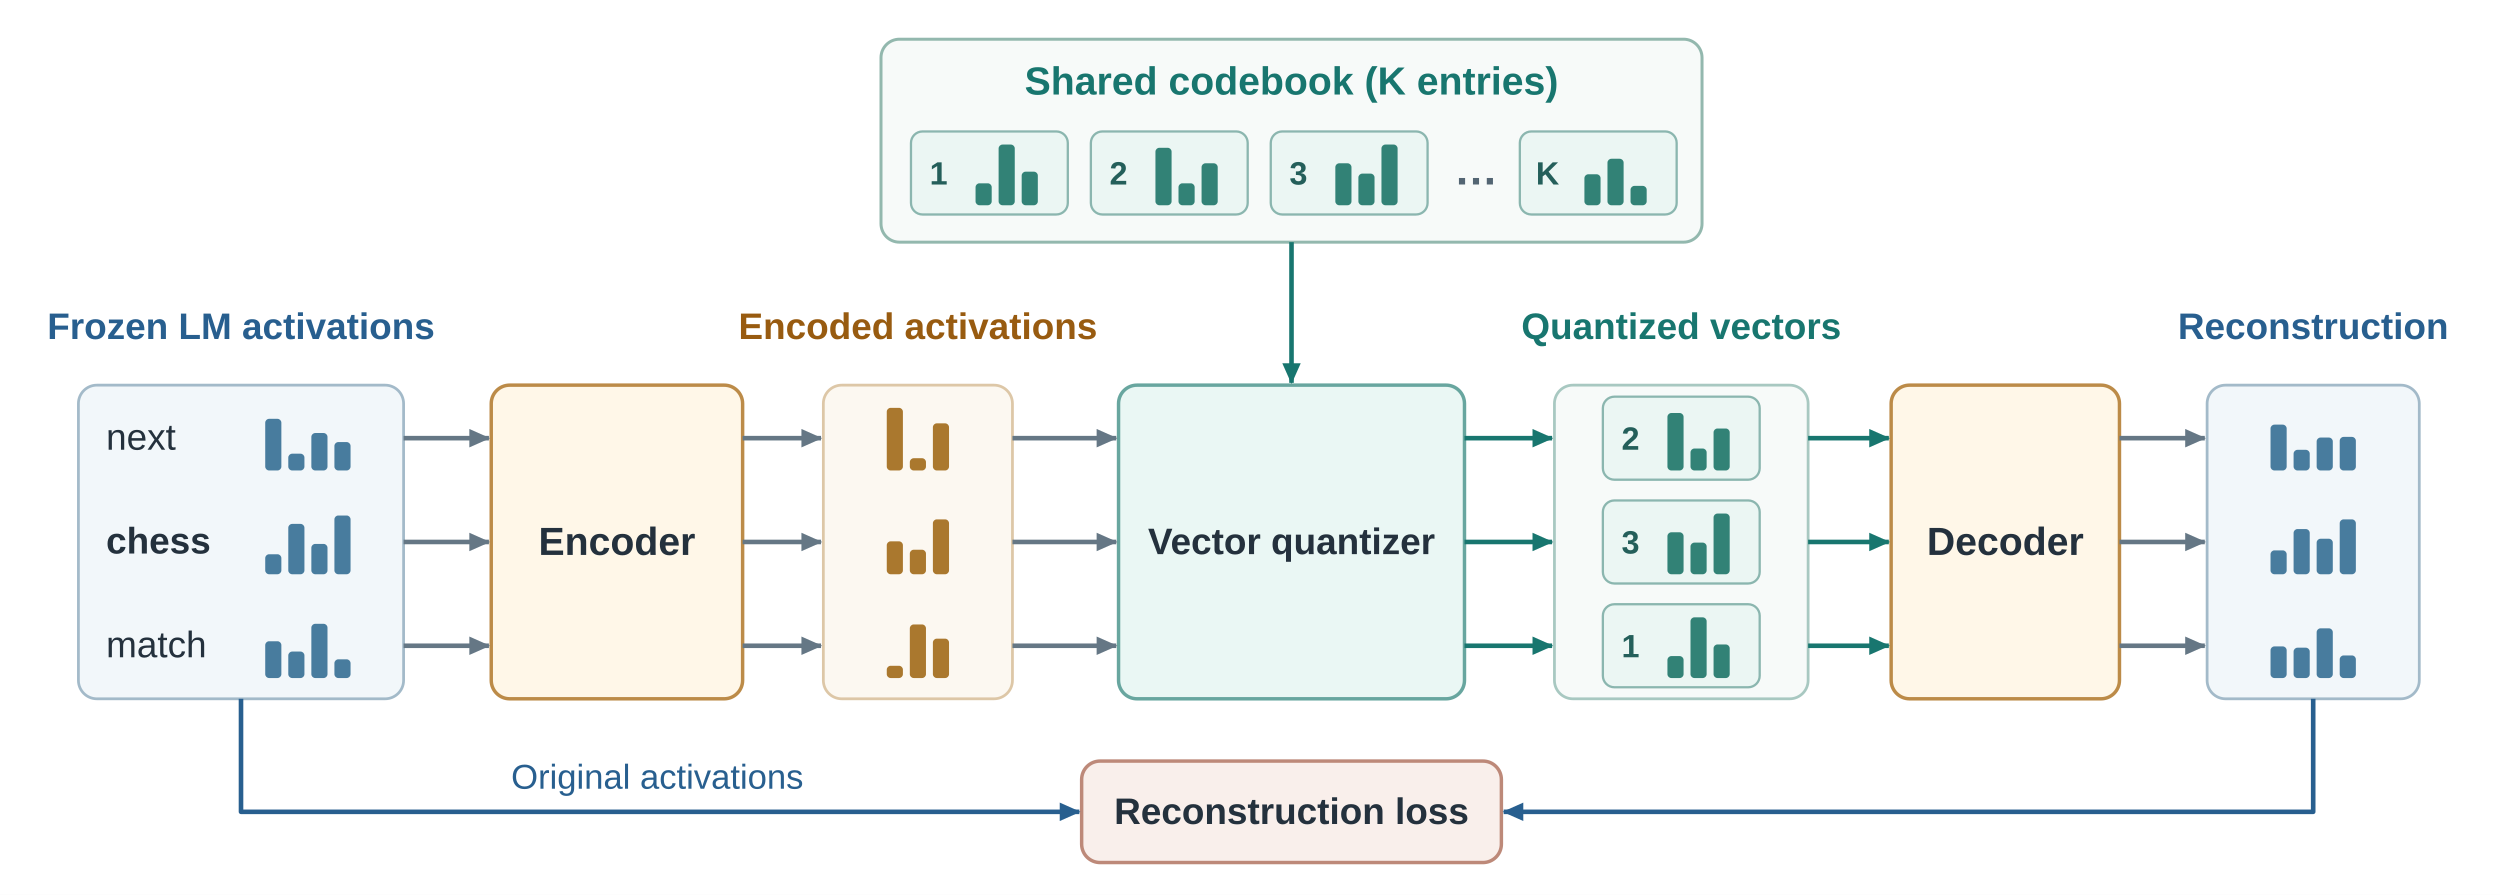
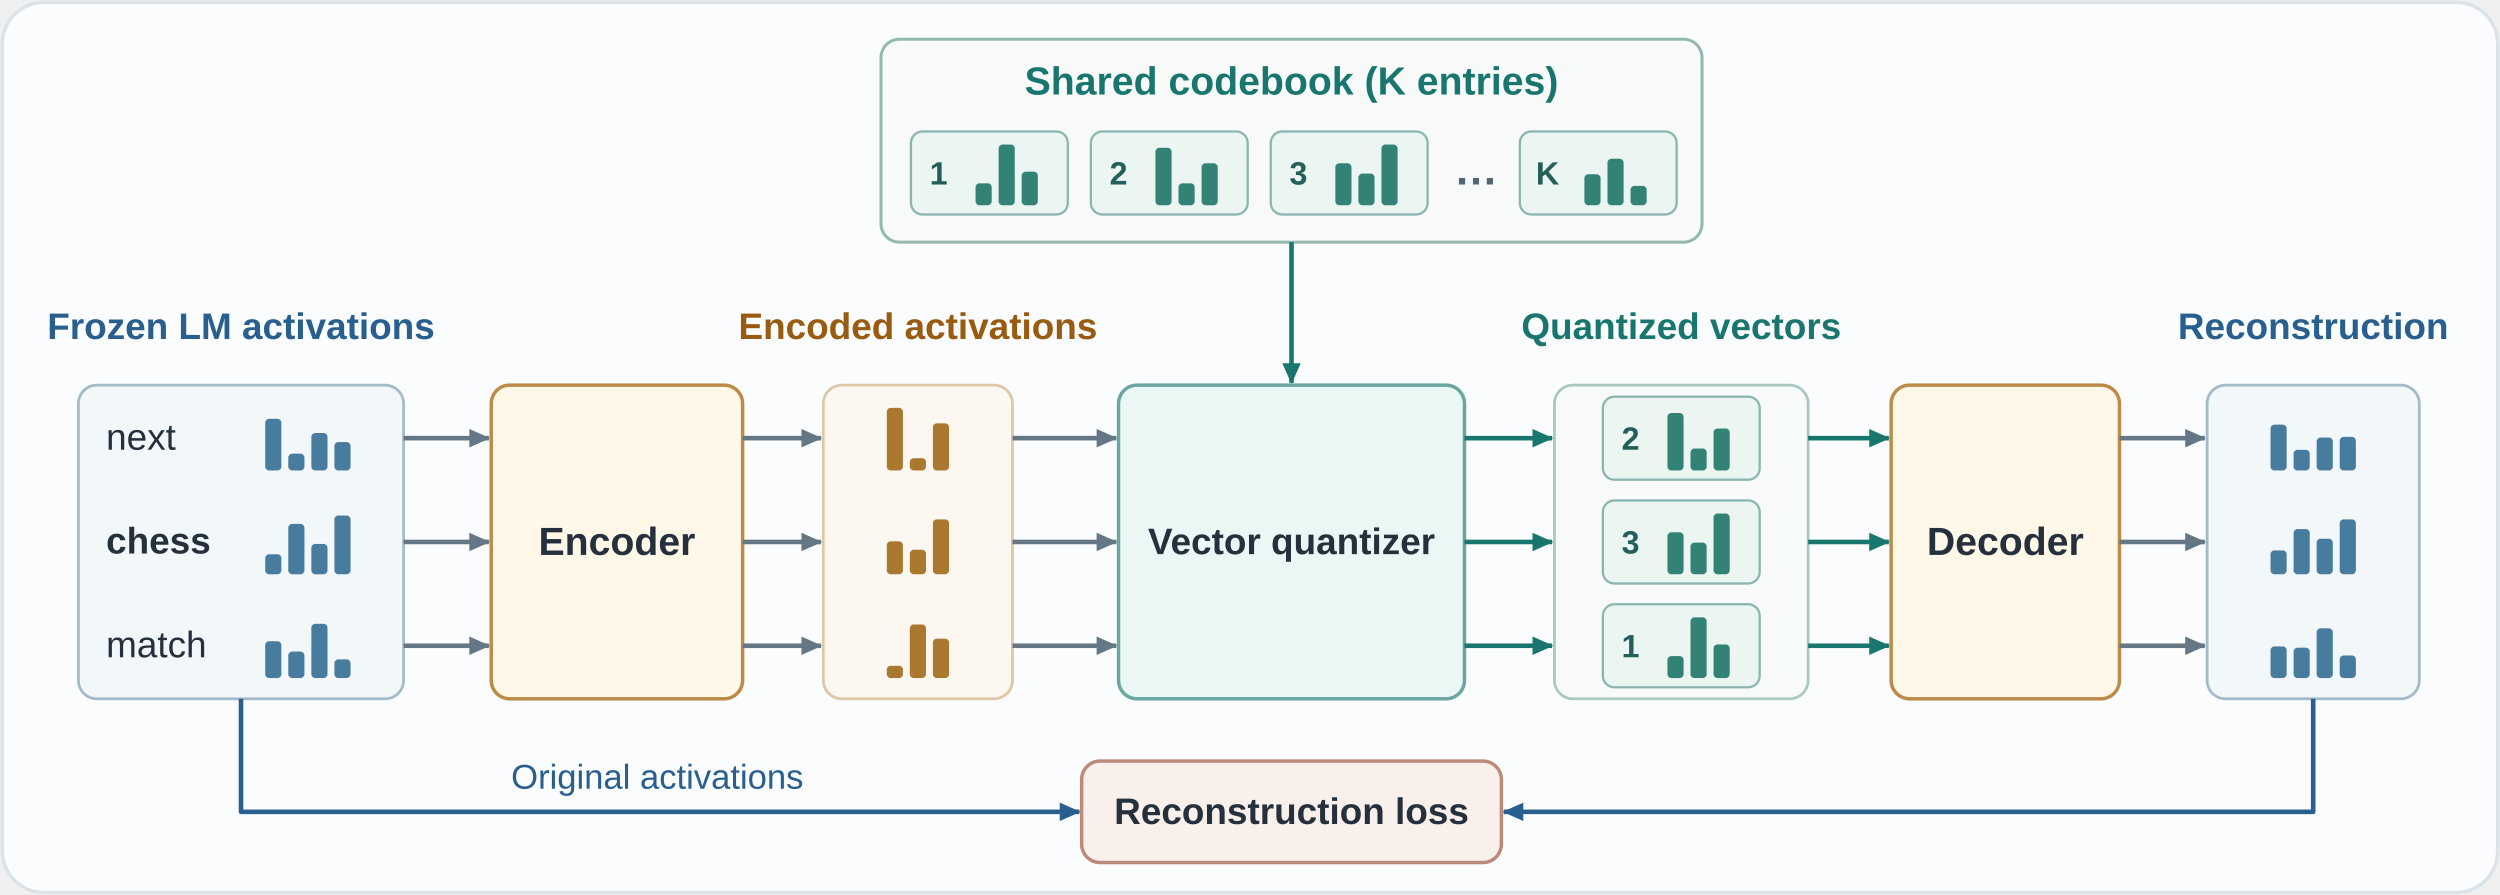
<svg xmlns="http://www.w3.org/2000/svg" width="1084" height="388" viewBox="0 0 1084 388" role="img" aria-labelledby="figure-title figure-description">
  <defs>
    <marker id="arrow-18766f" markerUnits="userSpaceOnUse" viewBox="0 0 9 8" refX="8.5" refY="4" markerWidth="9" markerHeight="8" orient="auto">
      <path d="M0,0 9,4 0,8 Z" fill="#18766f" />
    </marker>
    <marker id="arrow-657785" markerUnits="userSpaceOnUse" viewBox="0 0 9 8" refX="8.5" refY="4" markerWidth="9" markerHeight="8" orient="auto">
      <path d="M0,0 9,4 0,8 Z" fill="#657785" />
    </marker>
    <marker id="arrow-285f8f" markerUnits="userSpaceOnUse" viewBox="0 0 9 8" refX="8.5" refY="4" markerWidth="9" markerHeight="8" orient="auto">
      <path d="M0,0 9,4 0,8 Z" fill="#285f8f" />
    </marker>
  </defs>
-   <rect width="100%" height="100%" fill="white" />
+   <rect id="figure-frame" x="1" y="1" width="1082" height="386" rx="18" fill="#fbfcfd" stroke="#dce3e8" stroke-width="1.5" aria-hidden="true" />
  <g font-family="Arial, Helvetica, sans-serif">
    <rect id="bank" x="382" y="17" width="356" height="88" rx="8" fill="#f7faf9" stroke="#93b8ae" stroke-width="1.3" />
    <text id="bank-title" x="560" y="41" font-size="17" font-weight="bold" fill="#18766f" text-anchor="middle">Shared codebook (K entries)</text>
    <rect id="bank-1" x="395" y="57" width="68" height="36" rx="5" fill="#ebf6f3" stroke="#8bb6af" stroke-width="1" />
    <text id="bank-1-index" x="407" y="80" font-size="14" font-weight="bold" fill="#245f5a" text-anchor="middle">1</text>
    <rect id="bank-1-vector-0" x="423" y="79.48" width="7" height="9.52" rx="1.7" fill="#328276" />
    <rect id="bank-1-vector-1" x="433" y="62.68" width="7" height="26.32" rx="1.7" fill="#328276" />
    <rect id="bank-1-vector-2" x="443" y="74.44" width="7" height="14.56" rx="1.7" fill="#328276" />
    <rect id="bank-2" x="473" y="57" width="68" height="36" rx="5" fill="#ebf6f3" stroke="#8bb6af" stroke-width="1" />
    <text id="bank-2-index" x="485" y="80" font-size="14" font-weight="bold" fill="#245f5a" text-anchor="middle">2</text>
    <rect id="bank-2-vector-0" x="501" y="64.08" width="7" height="24.92" rx="1.7" fill="#328276" />
    <rect id="bank-2-vector-1" x="511" y="79.48" width="7" height="9.52" rx="1.7" fill="#328276" />
    <rect id="bank-2-vector-2" x="521" y="70.8" width="7" height="18.2" rx="1.7" fill="#328276" />
    <rect id="bank-3" x="551" y="57" width="68" height="36" rx="5" fill="#ebf6f3" stroke="#8bb6af" stroke-width="1" />
    <text id="bank-3-index" x="563" y="80" font-size="14" font-weight="bold" fill="#245f5a" text-anchor="middle">3</text>
    <rect id="bank-3-vector-0" x="579" y="70.8" width="7" height="18.2" rx="1.7" fill="#328276" />
    <rect id="bank-3-vector-1" x="589" y="75.28" width="7" height="13.72" rx="1.7" fill="#328276" />
    <rect id="bank-3-vector-2" x="599" y="62.68" width="7" height="26.32" rx="1.7" fill="#328276" />
    <rect id="bank-K" x="659" y="57" width="68" height="36" rx="5" fill="#ebf6f3" stroke="#8bb6af" stroke-width="1" />
    <text id="bank-K-index" x="671" y="80" font-size="14" font-weight="bold" fill="#245f5a" text-anchor="middle">K</text>
    <rect id="bank-K-vector-0" x="687" y="75.56" width="7" height="13.44" rx="1.7" fill="#328276" />
    <rect id="bank-K-vector-1" x="697" y="68.84" width="7" height="20.16" rx="1.7" fill="#328276" />
    <rect id="bank-K-vector-2" x="707" y="80.6" width="7" height="8.4" rx="1.7" fill="#328276" />
    <text id="more-entries" x="640" y="80" font-size="19" font-weight="bold" fill="#536573" text-anchor="middle">…</text>
    <rect id="source" x="34" y="167" width="141" height="136" rx="8" fill="#f2f7fa" stroke="#a3bac9" stroke-width="1.2" />
    <text id="source-heading" x="104.5" y="147" font-size="16" font-weight="bold" fill="#285f8f" text-anchor="middle">Frozen LM activations</text>
    <rect id="encoder" x="213" y="167" width="109" height="136" rx="8" fill="#fff7e8" stroke="#bc8b48" stroke-width="1.5" />
    <text id="encoder-text" x="267.5" y="240.61" font-size="17" font-weight="bold" fill="#24313d" text-anchor="middle">Encoder</text>
    <rect id="encoded-sequence" x="357" y="167" width="82" height="136" rx="8" fill="#fcf8f1" stroke="#ddc7a7" stroke-width="1.2" />
    <text id="encoded-heading" x="398" y="147" font-size="16" font-weight="bold" fill="#985b10" text-anchor="middle">Encoded activations</text>
    <rect id="quantizer" x="485" y="167" width="150" height="136" rx="8" fill="#eaf7f4" stroke="#68a69f" stroke-width="1.5" />
    <text id="quantizer-text" x="560" y="240.28" font-size="16" font-weight="bold" fill="#24313d" text-anchor="middle">Vector quantizer</text>
    <polyline id="lookup" points="560,105 560,166" fill="none" stroke="#18766f" stroke-width="2" stroke-linejoin="round" marker-end="url(#arrow-18766f)" />
    <rect id="selected-sequence" x="674" y="167" width="110" height="136" rx="8" fill="#f7faf9" stroke="#a8c8c1" stroke-width="1.2" />
    <text id="selected-heading" x="729" y="147" font-size="16" font-weight="bold" fill="#18766f" text-anchor="middle">Quantized vectors</text>
    <rect id="decoder" x="820" y="167" width="99" height="136" rx="8" fill="#fff7e8" stroke="#bc8b48" stroke-width="1.5" />
    <text id="decoder-text" x="869.5" y="240.61" font-size="17" font-weight="bold" fill="#24313d" text-anchor="middle">Decoder</text>
    <rect id="reconstructed" x="957" y="167" width="92" height="136" rx="8" fill="#f2f7fa" stroke="#a3bac9" stroke-width="1.2" />
    <text id="reconstruction-heading" x="1003" y="147" font-size="16" font-weight="bold" fill="#285f8f" text-anchor="middle">Reconstruction</text>
    <text id="word-next" x="46" y="195" font-size="16" fill="#24313d">next</text>
    <rect id="lm-next-0" x="115" y="181.6" width="7" height="22.4" rx="1.7" fill="#487c9e" />
    <rect id="lm-next-1" x="125" y="196.72" width="7" height="7.28" rx="1.7" fill="#487c9e" />
    <rect id="lm-next-2" x="135" y="187.76" width="7" height="16.24" rx="1.7" fill="#487c9e" />
    <rect id="lm-next-3" x="145" y="191.68" width="7" height="12.32" rx="1.7" fill="#487c9e" />
    <rect id="encoded-next-0" x="384.5" y="176.84" width="7" height="27.16" rx="1.7" fill="#aa782e" />
    <rect id="encoded-next-1" x="394.5" y="198.68" width="7" height="5.32" rx="1.7" fill="#aa782e" />
    <rect id="encoded-next-2" x="404.5" y="183.56" width="7" height="20.44" rx="1.7" fill="#aa782e" />
    <rect id="selected-2" x="695" y="172" width="68" height="36" rx="5" fill="#ebf6f3" stroke="#8bb6af" stroke-width="1" />
    <text id="selected-2-index" x="707" y="195" font-size="14" font-weight="bold" fill="#245f5a" text-anchor="middle">2</text>
    <rect id="selected-2-vector-0" x="723" y="179.08" width="7" height="24.92" rx="1.7" fill="#328276" />
    <rect id="selected-2-vector-1" x="733" y="194.48" width="7" height="9.52" rx="1.7" fill="#328276" />
    <rect id="selected-2-vector-2" x="743" y="185.8" width="7" height="18.2" rx="1.7" fill="#328276" />
    <rect id="decoded-next-0" x="984.5" y="184.12" width="7" height="19.88" rx="1.7" fill="#487c9e" />
    <rect id="decoded-next-1" x="994.5" y="195.04" width="7" height="8.96" rx="1.7" fill="#487c9e" />
    <rect id="decoded-next-2" x="1004.5" y="189.72" width="7" height="14.28" rx="1.7" fill="#487c9e" />
    <rect id="decoded-next-3" x="1014.5" y="189.44" width="7" height="14.56" rx="1.7" fill="#487c9e" />
    <polyline id="read-next" points="175,190 212,190" fill="none" stroke="#657785" stroke-width="2" stroke-linejoin="round" marker-end="url(#arrow-657785)" />
    <polyline id="encode-next" points="322,190 356,190" fill="none" stroke="#657785" stroke-width="2" stroke-linejoin="round" marker-end="url(#arrow-657785)" />
    <polyline id="quantize-next" points="439,190 484,190" fill="none" stroke="#657785" stroke-width="2" stroke-linejoin="round" marker-end="url(#arrow-657785)" />
    <polyline id="select-next" points="635,190 673,190" fill="none" stroke="#18766f" stroke-width="2" stroke-linejoin="round" marker-end="url(#arrow-18766f)" />
    <polyline id="decode-next" points="784,190 819,190" fill="none" stroke="#18766f" stroke-width="2" stroke-linejoin="round" marker-end="url(#arrow-18766f)" />
    <polyline id="output-next" points="919,190 956,190" fill="none" stroke="#657785" stroke-width="2" stroke-linejoin="round" marker-end="url(#arrow-657785)" />
    <text id="word-chess" x="46" y="240" font-size="16" font-weight="bold" fill="#24313d">chess</text>
    <rect id="lm-chess-0" x="115" y="240.32" width="7" height="8.68" rx="1.7" fill="#487c9e" />
    <rect id="lm-chess-1" x="125" y="227.16" width="7" height="21.84" rx="1.7" fill="#487c9e" />
    <rect id="lm-chess-2" x="135" y="235.84" width="7" height="13.16" rx="1.7" fill="#487c9e" />
    <rect id="lm-chess-3" x="145" y="223.52" width="7" height="25.48" rx="1.7" fill="#487c9e" />
    <rect id="encoded-chess-0" x="384.5" y="234.72" width="7" height="14.28" rx="1.7" fill="#aa782e" />
    <rect id="encoded-chess-1" x="394.5" y="238.36" width="7" height="10.64" rx="1.7" fill="#aa782e" />
    <rect id="encoded-chess-2" x="404.5" y="225.2" width="7" height="23.8" rx="1.7" fill="#aa782e" />
    <rect id="selected-3" x="695" y="217" width="68" height="36" rx="5" fill="#ebf6f3" stroke="#8bb6af" stroke-width="1" />
    <text id="selected-3-index" x="707" y="240" font-size="14" font-weight="bold" fill="#245f5a" text-anchor="middle">3</text>
    <rect id="selected-3-vector-0" x="723" y="230.8" width="7" height="18.2" rx="1.7" fill="#328276" />
    <rect id="selected-3-vector-1" x="733" y="235.28" width="7" height="13.72" rx="1.7" fill="#328276" />
    <rect id="selected-3-vector-2" x="743" y="222.68" width="7" height="26.32" rx="1.7" fill="#328276" />
    <rect id="decoded-chess-0" x="984.5" y="238.64" width="7" height="10.36" rx="1.7" fill="#487c9e" />
    <rect id="decoded-chess-1" x="994.5" y="229.4" width="7" height="19.6" rx="1.7" fill="#487c9e" />
    <rect id="decoded-chess-2" x="1004.5" y="233.6" width="7" height="15.4" rx="1.7" fill="#487c9e" />
    <rect id="decoded-chess-3" x="1014.5" y="225.2" width="7" height="23.8" rx="1.7" fill="#487c9e" />
    <polyline id="read-chess" points="175,235 212,235" fill="none" stroke="#657785" stroke-width="2" stroke-linejoin="round" marker-end="url(#arrow-657785)" />
    <polyline id="encode-chess" points="322,235 356,235" fill="none" stroke="#657785" stroke-width="2" stroke-linejoin="round" marker-end="url(#arrow-657785)" />
    <polyline id="quantize-chess" points="439,235 484,235" fill="none" stroke="#657785" stroke-width="2" stroke-linejoin="round" marker-end="url(#arrow-657785)" />
    <polyline id="select-chess" points="635,235 673,235" fill="none" stroke="#18766f" stroke-width="2" stroke-linejoin="round" marker-end="url(#arrow-18766f)" />
    <polyline id="decode-chess" points="784,235 819,235" fill="none" stroke="#18766f" stroke-width="2" stroke-linejoin="round" marker-end="url(#arrow-18766f)" />
    <polyline id="output-chess" points="919,235 956,235" fill="none" stroke="#657785" stroke-width="2" stroke-linejoin="round" marker-end="url(#arrow-657785)" />
    <text id="word-match" x="46" y="285" font-size="16" fill="#24313d">match</text>
    <rect id="lm-match-0" x="115" y="278.04" width="7" height="15.96" rx="1.7" fill="#487c9e" />
    <rect id="lm-match-1" x="125" y="282.52" width="7" height="11.48" rx="1.7" fill="#487c9e" />
    <rect id="lm-match-2" x="135" y="270.48" width="7" height="23.52" rx="1.7" fill="#487c9e" />
    <rect id="lm-match-3" x="145" y="285.88" width="7" height="8.12" rx="1.7" fill="#487c9e" />
    <rect id="encoded-match-0" x="384.5" y="288.68" width="7" height="5.32" rx="1.7" fill="#aa782e" />
    <rect id="encoded-match-1" x="394.5" y="270.76" width="7" height="23.24" rx="1.7" fill="#aa782e" />
    <rect id="encoded-match-2" x="404.5" y="276.92" width="7" height="17.08" rx="1.7" fill="#aa782e" />
    <rect id="selected-1" x="695" y="262" width="68" height="36" rx="5" fill="#ebf6f3" stroke="#8bb6af" stroke-width="1" />
    <text id="selected-1-index" x="707" y="285" font-size="14" font-weight="bold" fill="#245f5a" text-anchor="middle">1</text>
    <rect id="selected-1-vector-0" x="723" y="284.48" width="7" height="9.52" rx="1.7" fill="#328276" />
    <rect id="selected-1-vector-1" x="733" y="267.68" width="7" height="26.32" rx="1.7" fill="#328276" />
    <rect id="selected-1-vector-2" x="743" y="279.44" width="7" height="14.56" rx="1.7" fill="#328276" />
    <rect id="decoded-match-0" x="984.5" y="280.28" width="7" height="13.72" rx="1.7" fill="#487c9e" />
    <rect id="decoded-match-1" x="994.5" y="280.84" width="7" height="13.16" rx="1.7" fill="#487c9e" />
    <rect id="decoded-match-2" x="1004.5" y="272.44" width="7" height="21.56" rx="1.7" fill="#487c9e" />
    <rect id="decoded-match-3" x="1014.5" y="284.2" width="7" height="9.8" rx="1.7" fill="#487c9e" />
    <polyline id="read-match" points="175,280 212,280" fill="none" stroke="#657785" stroke-width="2" stroke-linejoin="round" marker-end="url(#arrow-657785)" />
    <polyline id="encode-match" points="322,280 356,280" fill="none" stroke="#657785" stroke-width="2" stroke-linejoin="round" marker-end="url(#arrow-657785)" />
    <polyline id="quantize-match" points="439,280 484,280" fill="none" stroke="#657785" stroke-width="2" stroke-linejoin="round" marker-end="url(#arrow-657785)" />
    <polyline id="select-match" points="635,280 673,280" fill="none" stroke="#18766f" stroke-width="2" stroke-linejoin="round" marker-end="url(#arrow-18766f)" />
    <polyline id="decode-match" points="784,280 819,280" fill="none" stroke="#18766f" stroke-width="2" stroke-linejoin="round" marker-end="url(#arrow-18766f)" />
    <polyline id="output-match" points="919,280 956,280" fill="none" stroke="#657785" stroke-width="2" stroke-linejoin="round" marker-end="url(#arrow-657785)" />
    <rect id="loss" x="469" y="330" width="182" height="44" rx="8" fill="#f9efeb" stroke="#bd8979" stroke-width="1.5" />
    <text id="loss-text" x="560" y="357.28" font-size="16" font-weight="bold" fill="#24313d" text-anchor="middle">Reconstruction loss</text>
    <polyline id="target" points="104.5,303 104.5,352 468,352" fill="none" stroke="#285f8f" stroke-width="2" stroke-linejoin="round" marker-end="url(#arrow-285f8f)" />
    <text id="target-label" x="285" y="342" font-size="15" fill="#285f8f" text-anchor="middle">Original activations</text>
    <polyline id="compare" points="1003,303 1003,352 652,352" fill="none" stroke="#285f8f" stroke-width="2" stroke-linejoin="round" marker-end="url(#arrow-285f8f)" />
  </g>
</svg>
